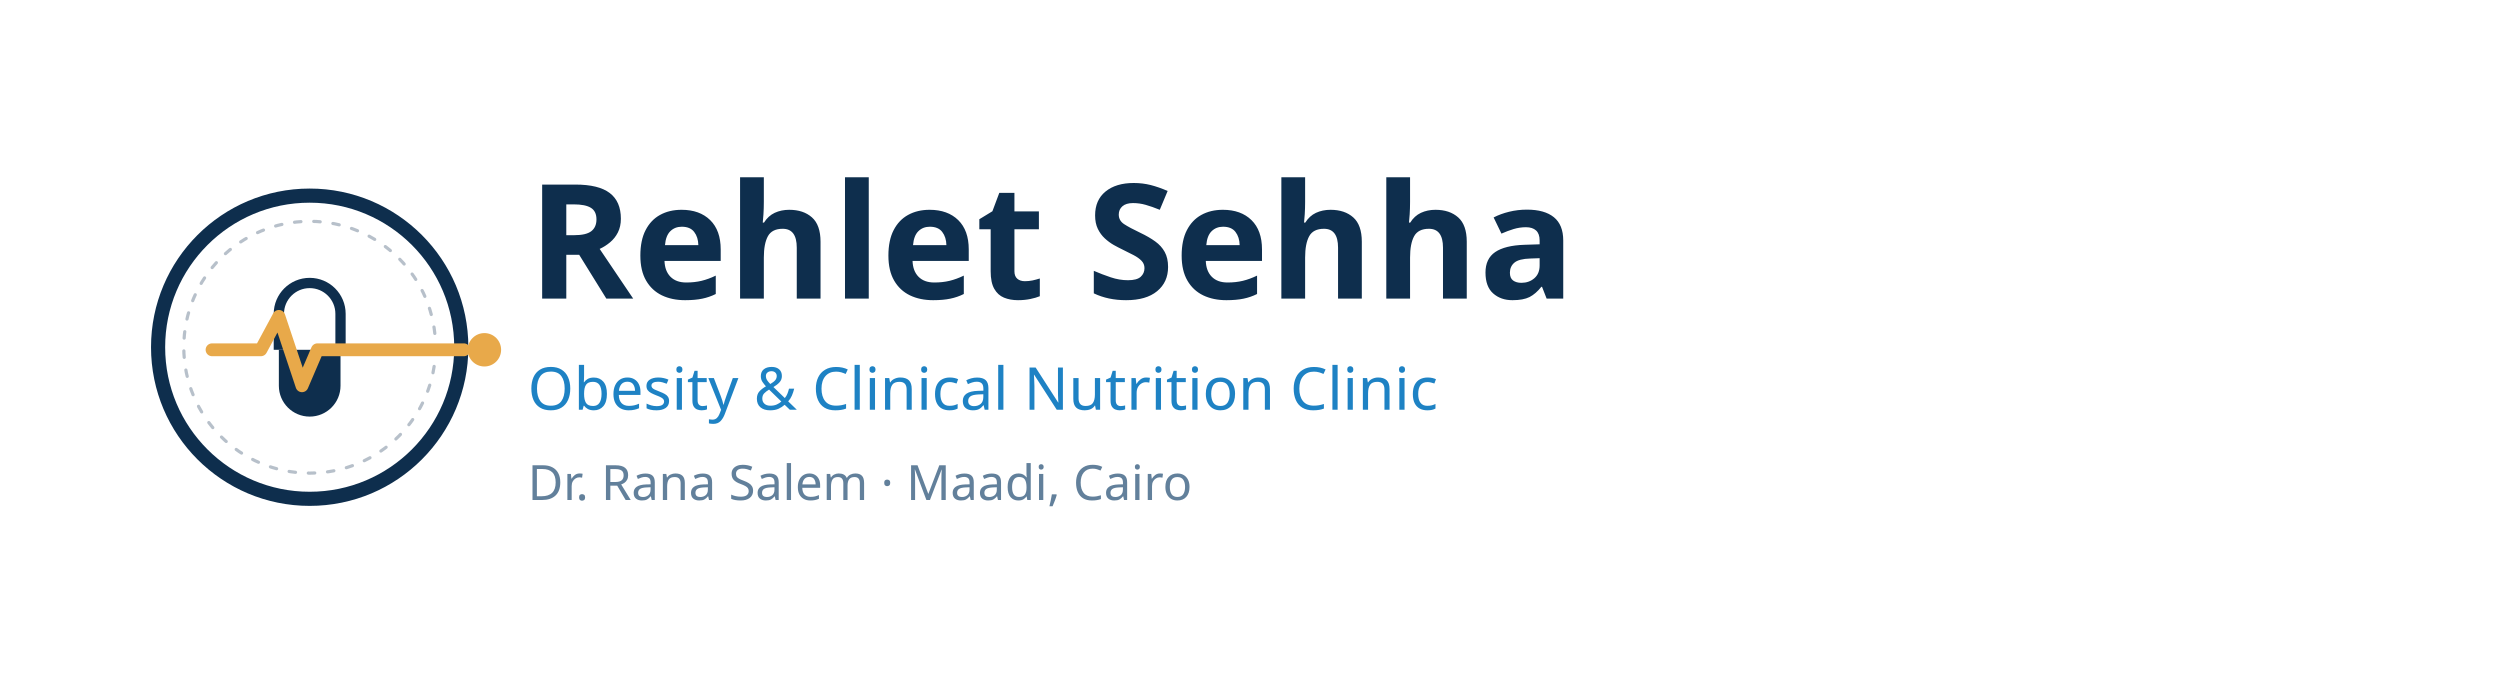
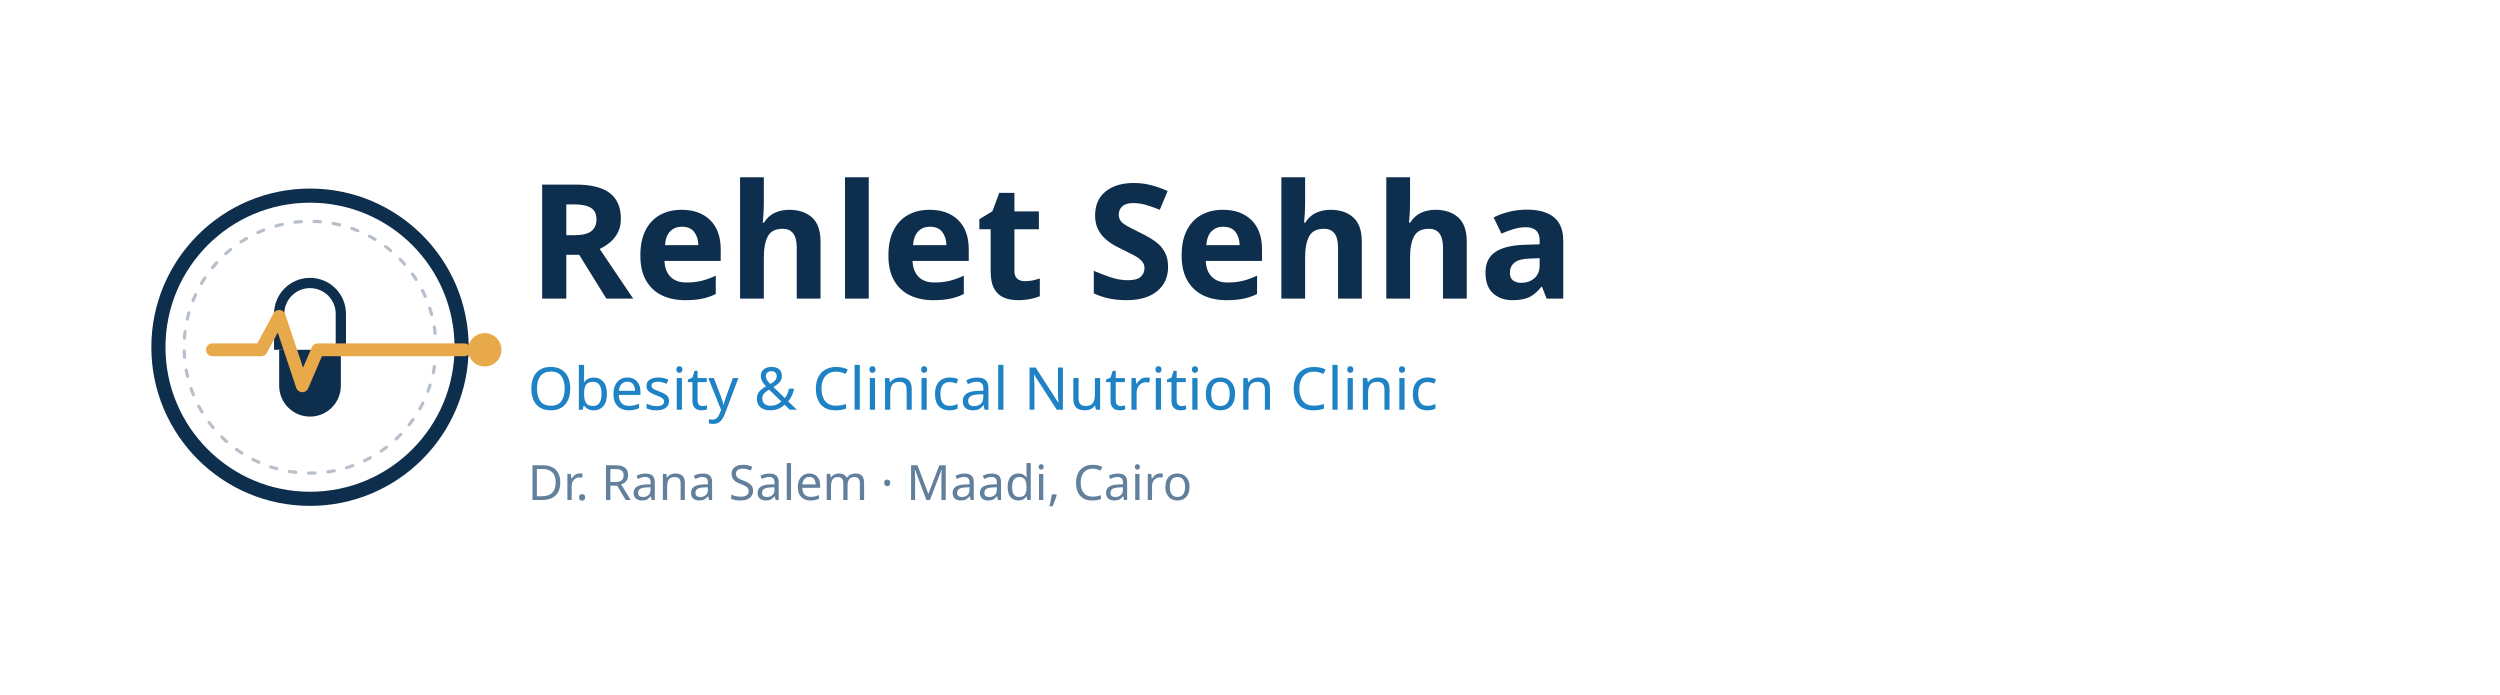
<svg xmlns="http://www.w3.org/2000/svg" viewBox="0 0 720 200" font-family="'Readex Pro', sans-serif">
  <g transform="translate(20,26) scale(.37)">
-     <g transform="translate(-13,0)">
+     <g transform="translate(-12.75,0)">
      <circle cx="200" cy="200" r="118" fill="none" stroke="#0E2E4D" stroke-width="11" />
      <circle cx="200" cy="200" r="98" fill="none" stroke="#0E2E4D" stroke-width="2.5" stroke-opacity=".3" stroke-dasharray="5 10" stroke-linecap="round" />
      <path d="M176 202 V174 a24 24 0 0 1 48 0 V202" fill="none" stroke="#0E2E4D" stroke-width="8" />
      <path d="M176 202 V230 a24 24 0 0 0 48 0 V202 Z" fill="#0E2E4D" />
      <path d="M124 202 H162 L176 176 L194 230 L206 202 H320" fill="none" stroke="#E8A94A" stroke-width="10" stroke-linecap="round" stroke-linejoin="round" />
      <circle cx="336" cy="202" r="13" fill="#E8A94A" />
    </g>
  </g>
  <text x="152" y="86" fill="#0E2E4D" font-size="46" font-weight="700">Rehlet Sehha</text>
  <text x="152" y="118" fill="#1E82C4" font-size="17">Obesity &amp; Clinical Nutrition Clinic</text>
  <text x="152" y="144" fill="#62809B" fill-opacity="1" font-size="14">Dr. Rana Salem · Maadi, Cairo</text>
</svg>
